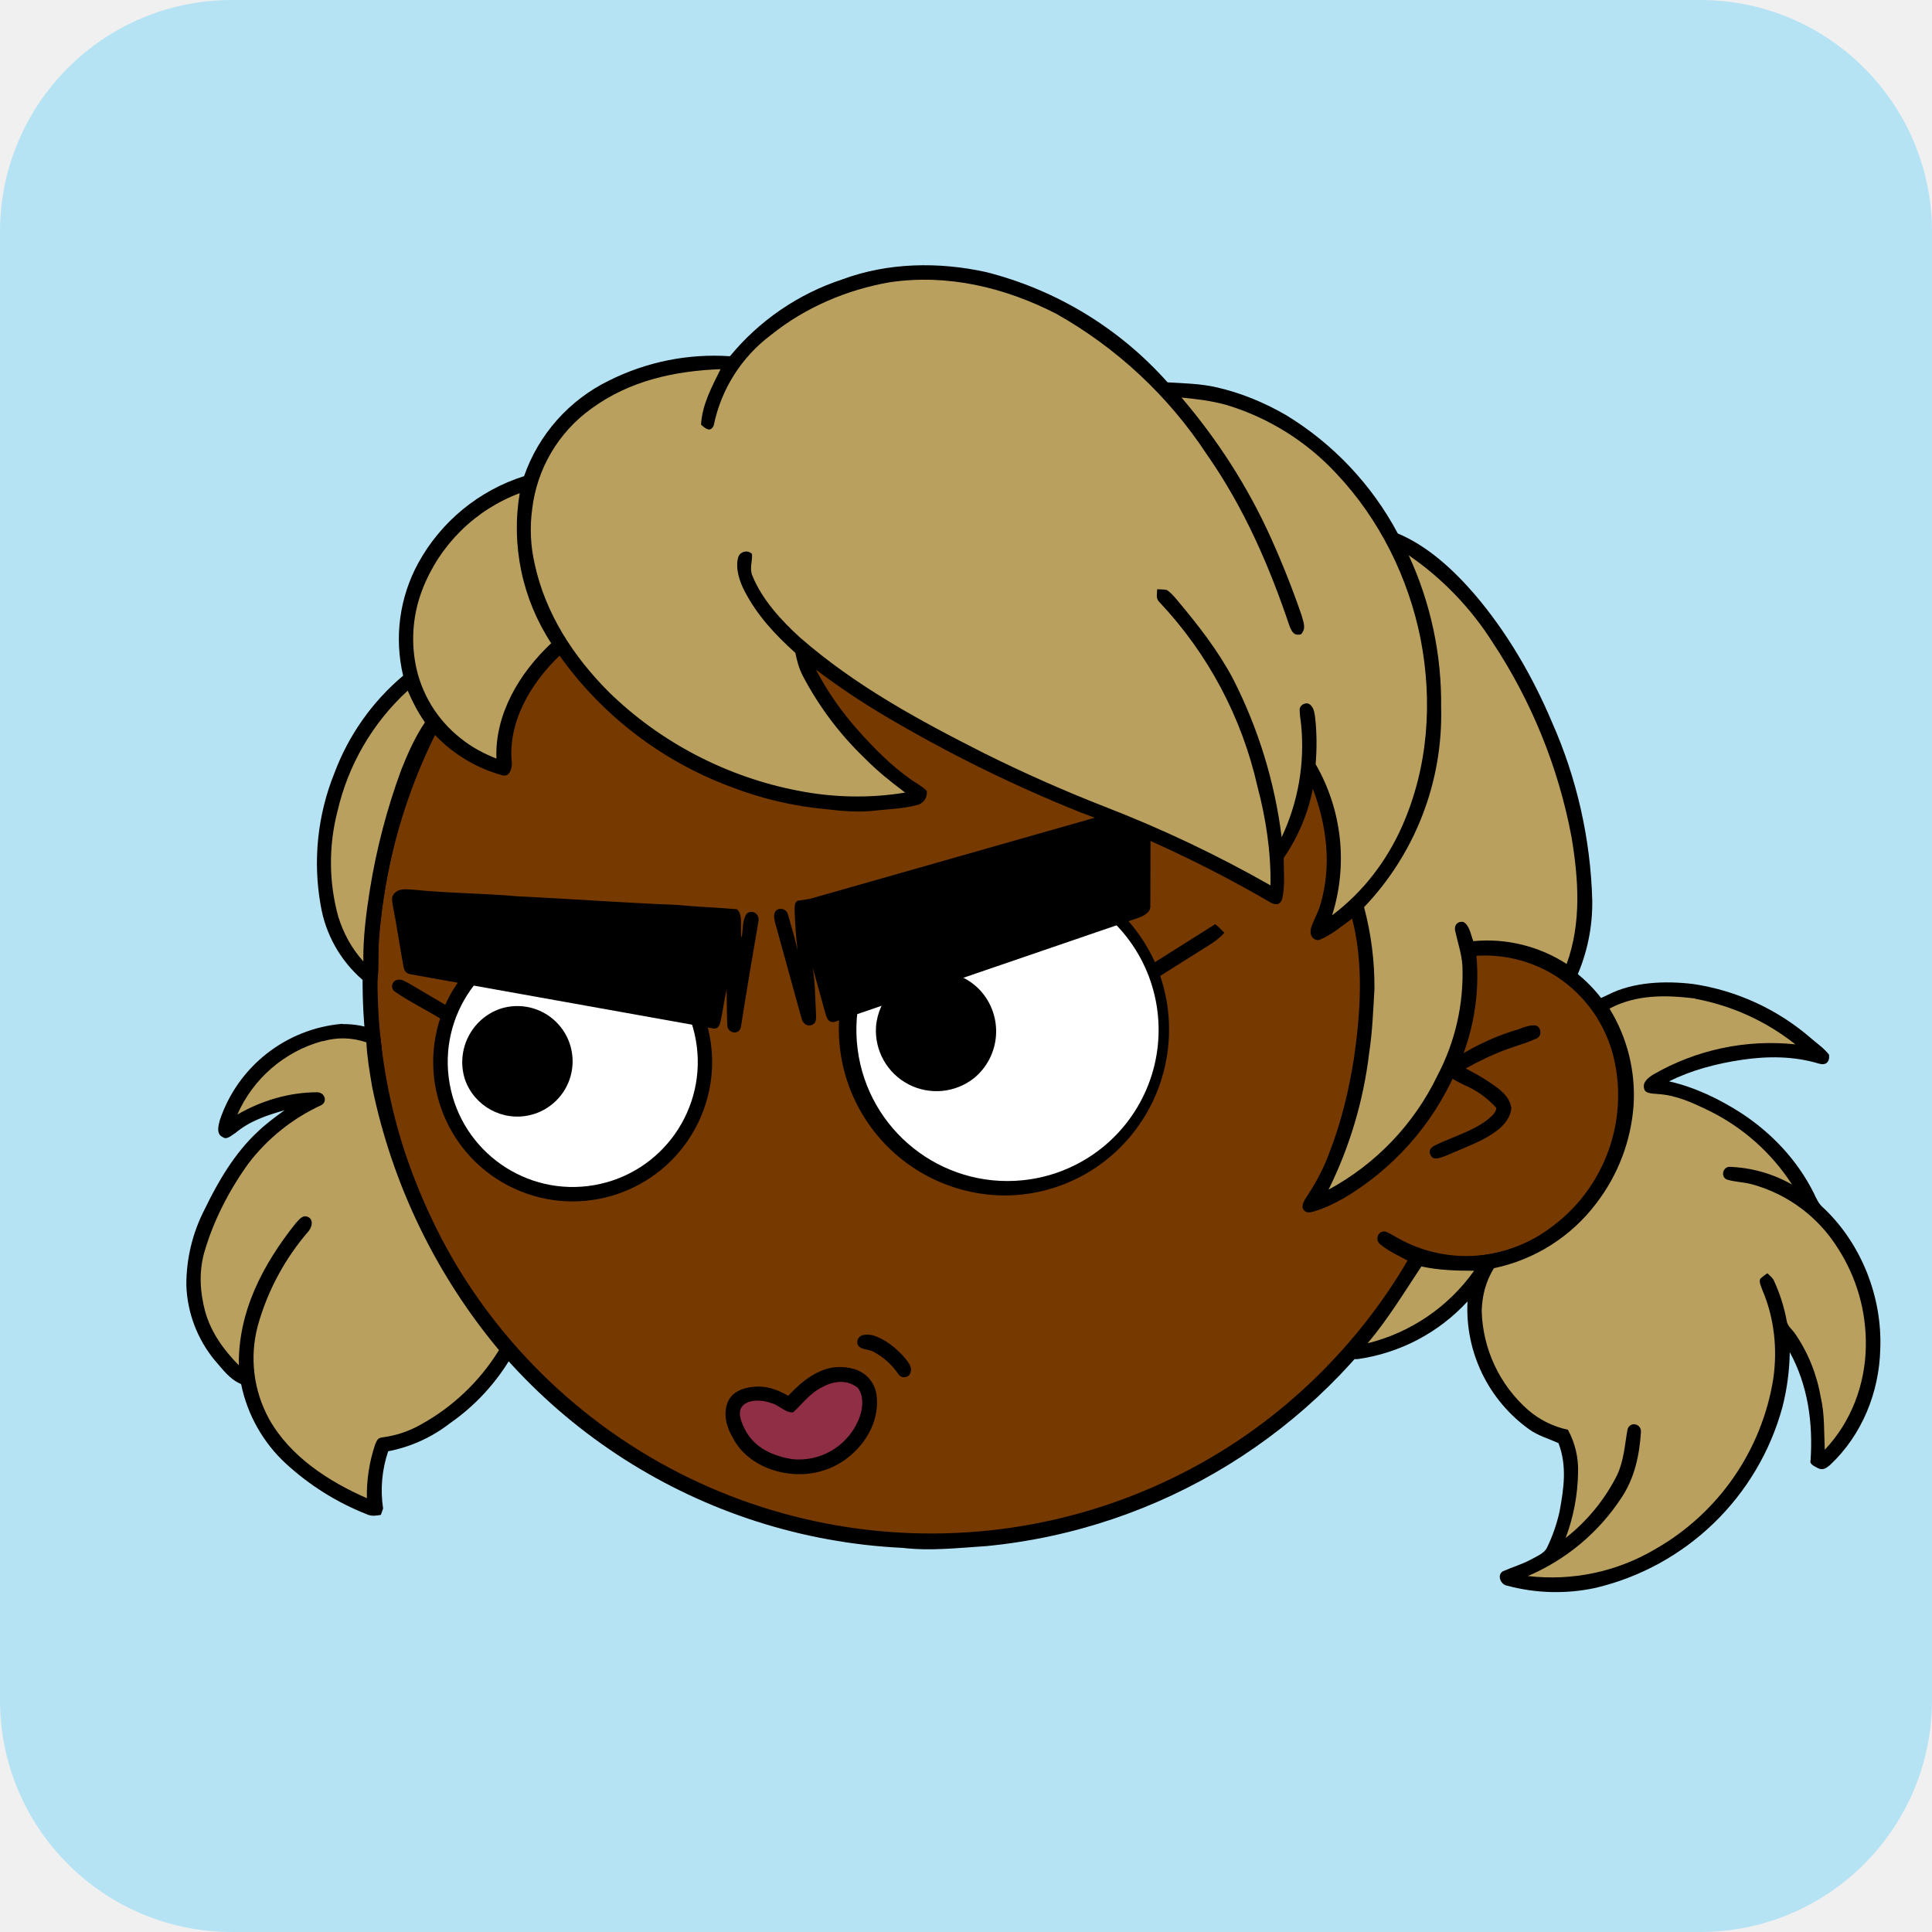
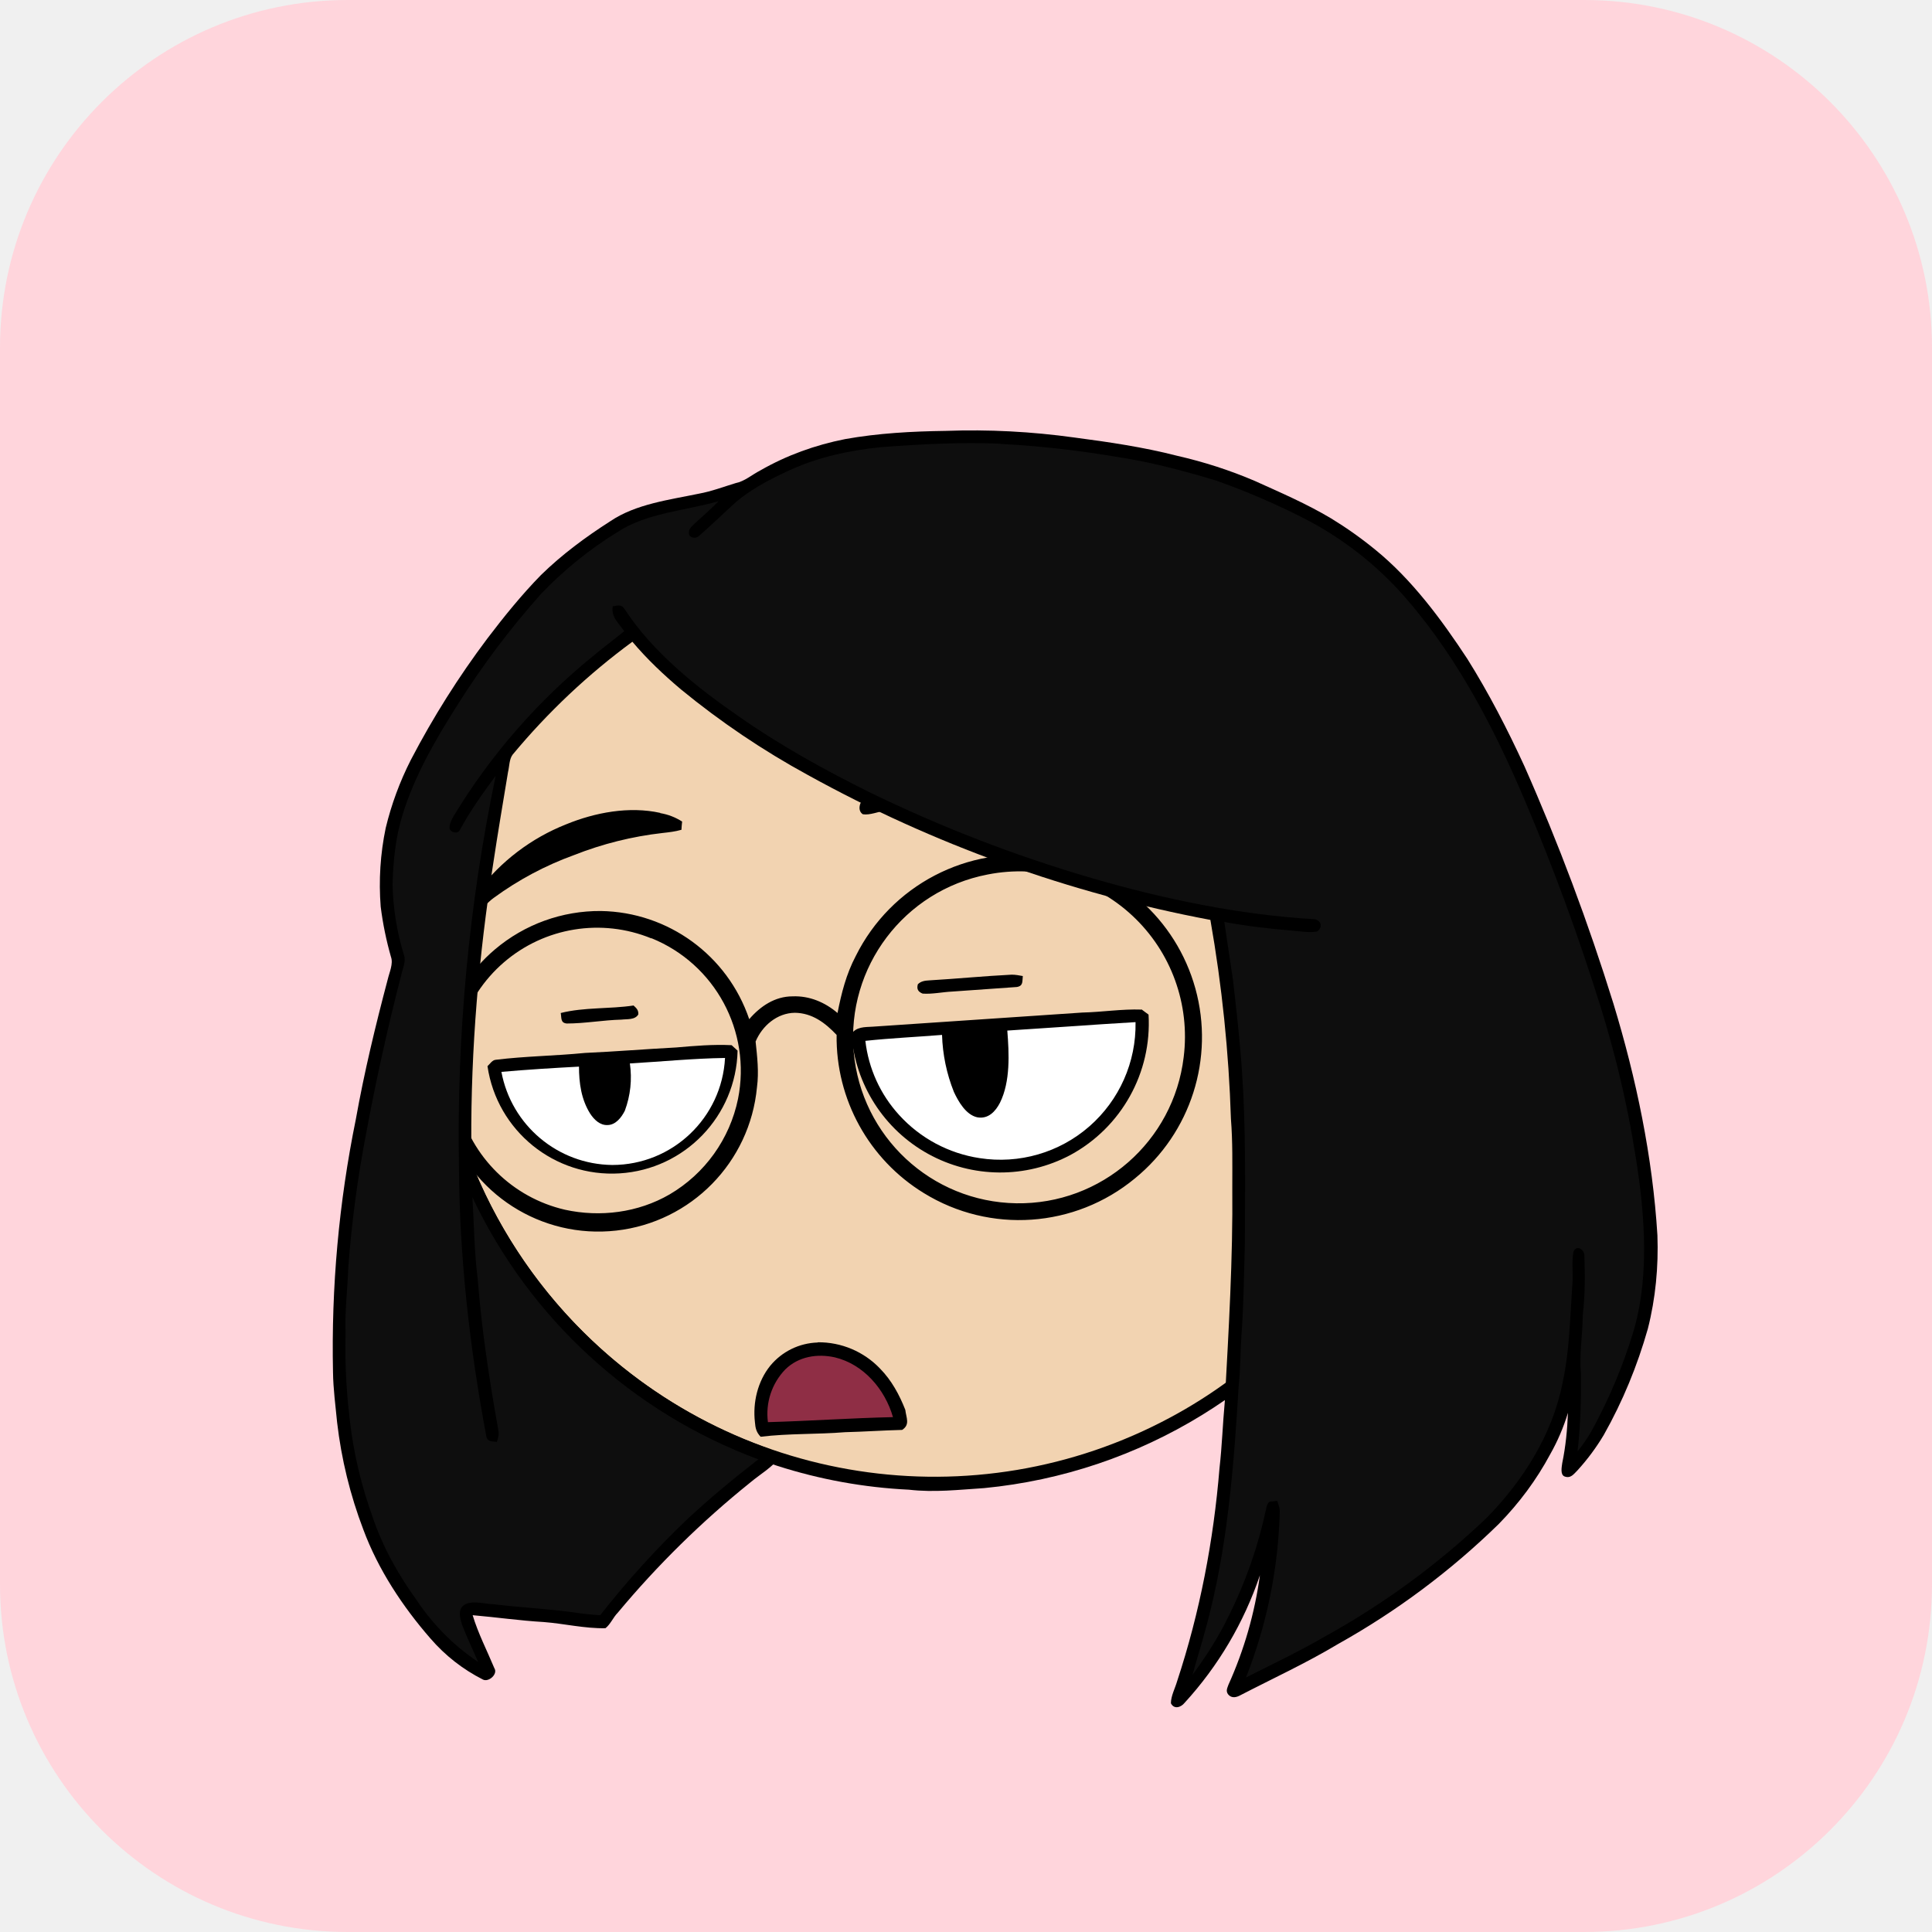
<svg xmlns="http://www.w3.org/2000/svg" viewBox="0 0 762 762" fill="none" shape-rendering="auto">
  <mask id="viewboxMask">
-     <rect width="762" height="762" rx="91.44" ry="91.44" x="0" y="0" fill="#fff" />
+     <rect width="762" height="762" rx="137.16" ry="137.16" x="0" y="0" fill="#fff" />
  </mask>
  <g mask="url(#viewboxMask)">
-     <rect fill="#b6e3f4" width="762" height="762" x="0" y="0" />
-     <path d="M396 164.8a224.8 224.8 0 0 1 104.8 42.4c6.2 4.9 12.5 9.4 18 15a225.4 225.4 0 0 1 71.8 149 58.5 58.5 0 0 1 50.9 42.2 71 71 0 0 1-27.6 76.5c-11 7.7-24.5 12-38 11.7-5 0-10-1.6-15-1.8-1.9 2.2-3.3 4.9-4.8 7.3A223.3 223.3 0 0 1 389 609.8c-11 .7-21.9 2-33 .7a223.7 223.7 0 0 1-178.8-342.3A223.4 223.4 0 0 1 352 163.5c14.6-1.4 29.4-.3 44 1.3Z" fill="#000" />
-     <path fill-rule="evenodd" clip-rule="evenodd" d="M498.8 213.2A216 216 0 0 0 363 169c-13-.2-26.2 1.6-39 4a218 218 0 0 0-113.6 365.5 218.5 218.5 0 0 0 260.4 40.2c35-18.8 64.2-47.3 84.4-81.5l-3-1.6c-2.8-1.4-5.7-3-8-5-2.2-2-.3-5.8 2.7-4.7 1.5.7 3 1.6 4.4 2.4a55 55 0 0 0 59.6-3.6 64.5 64.5 0 0 0 25-69.8 53.1 53.1 0 0 0-24-31 52.6 52.6 0 0 0-47-2.8c-1.6.8-3.4 1.5-5 1.3-2.5-.2-2.8-4.2-.6-5.2 8-4 16.5-5.6 25.4-6.4a217 217 0 0 0-72-146.4c-4.4-4-8.7-8.1-13.9-11.3Zm107.6 196.2c2-1.2 1.3-5.1-1.4-5-2 0-4.2.8-6.2 1.6l-1.4.4a95.1 95.1 0 0 0-25.5 12.4c-2.2 2-2.2 4.4.1 6.2a92 92 0 0 0 5.2 2.8 36 36 0 0 1 13 9.2c-.2 1.9-2 3.4-3.4 4.5l-.2.2c-3.9 3-8.8 5-13.6 7-2.5 1-4.9 2-7.1 3.1-1.7.8-2.6 2.2-1.6 3.9 1 2 3.2 1.1 5 .5l.6-.2 5.4-2.3c5.4-2.3 11-4.5 15.4-8 2.7-2.1 5.1-5.1 5.4-8.7-.5-3.4-2.7-5.7-5.3-7.8a83 83 0 0 0-11.6-7.2l-1.1-.6c5.4-3 10.8-5.6 16.6-7.7l5-1.7a52 52 0 0 0 6.7-2.6Z" fill="#763900" />
-     <g transform="translate(-161 -83)">
-       <path d="M559 424.1a65.3 65.3 0 0 1 57.5 38.4l23.8-15c1.3 1 2.4 2.2 3.6 3.4-3.2 3.6-7.1 5.4-11 8l-14.3 9a65.8 65.8 0 0 1-18 69.8 64.6 64.6 0 0 1-42.6 16.8 65.7 65.7 0 0 1-61.5-90 65.1 65.1 0 0 1 62.5-40.4Z" fill="#000" />
-       <path d="M549.3 430.3a59.6 59.6 0 1 1 15.1 118.2 59.6 59.6 0 0 1-15.1-118.2Z" fill="#fff" />
-       <path d="M414 454a55 55 0 1 1-79.4 30.7c-5.8-3.6-12.1-6.6-17.7-10.5-2-1.1-1.5-4.2.7-4.7 1.6-.5 3.1.6 4.6 1.3l14.4 8.5A55.2 55.2 0 0 1 414 454Z" fill="#000" />
-       <path d="M378.3 453.3a49.3 49.3 0 1 1 17.2 97.1 49.3 49.3 0 0 1-17.2-97.1Z" fill="#fff" />
-       <path d="M527.3 466.2a24 24 0 0 1 20.2 7.3 23.9 23.9 0 0 1-2.3 34.7 23.9 23.9 0 0 1-38.7-20.2 23.8 23.8 0 0 1 20.8-21.8ZM358.5 480.8a21.8 21.8 0 1 1 11.6 42 21.9 21.9 0 0 1-25.7-14 22.3 22.3 0 0 1 14.1-28Z" fill="#000" />
+     <rect fill="#ffd5dc" width="762" height="762" x="0" y="0" />
+     <g transform="translate(38.1 38.1) scale(0.9)">
+       <path d="M396 164.8a224.8 224.8 0 0 1 104.8 42.4c6.2 4.9 12.5 9.4 18 15a225.4 225.4 0 0 1 71.8 149 58.5 58.5 0 0 1 50.9 42.2 71 71 0 0 1-27.6 76.5c-11 7.7-24.5 12-38 11.7-5 0-10-1.6-15-1.8-1.9 2.2-3.3 4.9-4.8 7.3A223.3 223.3 0 0 1 389 609.8c-11 .7-21.9 2-33 .7a223.7 223.7 0 0 1-178.8-342.3A223.4 223.4 0 0 1 352 163.5c14.6-1.4 29.4-.3 44 1.3Z" fill="#000" />
+       <path fill-rule="evenodd" clip-rule="evenodd" d="M498.8 213.2A216 216 0 0 0 363 169c-13-.2-26.2 1.6-39 4a218 218 0 0 0-113.6 365.5 218.5 218.5 0 0 0 260.4 40.2c35-18.8 64.2-47.3 84.4-81.5l-3-1.6c-2.8-1.4-5.7-3-8-5-2.2-2-.3-5.8 2.7-4.7 1.5.7 3 1.6 4.4 2.4a55 55 0 0 0 59.6-3.6 64.5 64.5 0 0 0 25-69.8 53.1 53.1 0 0 0-24-31 52.6 52.6 0 0 0-47-2.8c-1.6.8-3.4 1.5-5 1.3-2.5-.2-2.8-4.2-.6-5.2 8-4 16.5-5.6 25.4-6.4a217 217 0 0 0-72-146.4c-4.4-4-8.7-8.1-13.9-11.3Zm107.6 196.2c2-1.2 1.3-5.1-1.4-5-2 0-4.2.8-6.2 1.6l-1.4.4a95.1 95.1 0 0 0-25.5 12.4c-2.2 2-2.2 4.4.1 6.2a92 92 0 0 0 5.2 2.8 36 36 0 0 1 13 9.2c-.2 1.9-2 3.4-3.4 4.5l-.2.2c-3.9 3-8.8 5-13.6 7-2.5 1-4.9 2-7.1 3.1-1.7.8-2.6 2.2-1.6 3.9 1 2 3.2 1.1 5 .5l.6-.2 5.4-2.3c5.4-2.3 11-4.5 15.4-8 2.7-2.1 5.1-5.1 5.4-8.7-.5-3.4-2.7-5.7-5.3-7.8a83 83 0 0 0-11.6-7.2l-1.1-.6c5.4-3 10.8-5.6 16.6-7.7l5-1.7a52 52 0 0 0 6.7-2.6Z" fill="#f2d3b1" />
+       <g transform="translate(-161 -83)">
+         <path d="M562 467.8c1.7 0 3.2.3 4.9.6-.3 2.3.3 4.3-2.6 4.8l-28.3 2c-4.3.2-8.8 1.2-13 .9-2-.8-2.7-2-2.1-4.1 1.4-1.4 3.2-1.6 5-1.7 12-.7 24-1.9 36.1-2.5ZM396.3 481.3c1.3 1.2 2.2 2 2.1 3.9-1.4 2.5-5 2-7.4 2.3-8 .2-16 1.7-24 1.7-2.8-.3-2.2-2.5-2.6-4.6 10.3-2.6 21.4-1.7 32-3.3ZM618.9 483l3.1 2.3a65.6 65.6 0 0 1-34.2 61.5 65.4 65.4 0 0 1-96-53c2.1-3.2 5.8-3 9.2-3.2l92-6.2c8.7-.2 17.2-1.6 25.9-1.3Z" fill="#000" />
+         <path d="M616.3 488.6a59.2 59.2 0 0 1-68.3 59.6 59.7 59.7 0 0 1-35.3-18.9 57.9 57.9 0 0 1-14.8-32.5c11.2-1.2 22.4-1.7 33.6-2.6a73 73 0 0 0 5.2 25c2 4.3 5.3 10 10.2 11.1 4.8.9 8-2.5 10-6.4 4.6-9.3 4-21.5 3.2-31.6 18.7-1.2 37.5-2.6 56.2-3.7Z" fill="#fff" />
+         <path d="M415 499.7c8.1-.7 16.1-1.4 24.3-1l2.6 2.4a55.1 55.1 0 0 1-109.6 6.8c1-.9 2.1-2.7 3.6-2.8 13-1.6 26-1.7 39.1-3 13.4-.6 26.7-1.7 40-2.4Z" fill="#000" />
+         <path d="M436.4 504.3a49.5 49.5 0 0 1-49.4 46.9 50 50 0 0 1-48.6-40.8c11.3-1 22.7-1.7 34-2.3 0 7.2 1 14.4 4.9 20.6 1.7 2.6 4.3 5.2 7.7 5 3.5-.1 6-3.3 7.5-6.3a42 42 0 0 0 2.2-20.7c13.9-.8 27.8-2.2 41.7-2.4Z" fill="#fff" />
+       </g>
+       <g transform="translate(-161 -83)">
+         <path d="M545 378.5c24.7 1 48 9 69.5 21 2.2 1.3 4.9 2.5 6.8 4.3 1.3 2.4-.4 5.1-3.2 4.2a234.2 234.2 0 0 0-51-12c-20.4-2.4-40-3.7-60.3-.1-3.2.4-6.9 2.1-10 1.6-2.7-1.7-1.3-6.1 1.2-7.4a78.6 78.6 0 0 1 47-11.6ZM408 397c3.5.6 6.6 1.8 9.6 3.7a54 54 0 0 0-.3 3.6c-2.7.8-5.5 1.1-8.2 1.4a152 152 0 0 0-38.9 9.7 140.6 140.6 0 0 0-35.1 18.7c-2.9 2-4.2 4.8-8.1 4.4l-1.5-2.6c.9-1.6 1.6-3.2 2.7-4.7a90 90 0 0 1 38.6-29.3c12.7-5.2 27.6-8 41.2-5Z" fill="#000" />
+       </g>
+       <g transform="translate(-161 -83)">
+         <path d="M477 628.9a37.2 37.2 0 0 1 27.4 11.6c5 5.1 8.4 11.4 11 18 .4 3.5 2.2 6.5-1.4 8.8-8.4.2-16.7.8-25 1-12.3 1-24.7.5-37 2-1.9-2-2.3-3.8-2.5-6.4-1-8.6 1.2-17.9 6.7-24.7A28 28 0 0 1 477 629Z" fill="#000" />
+         <path d="M484.5 635.5c12.6 3 22 14 25.5 26.2-18.3.4-36.6 1.7-54.8 2.2a28 28 0 0 1 7.6-23.1c5.8-5.7 14-7 21.7-5.3Z" fill="#8F2E45" />
+       </g>
+       <g transform="translate(-161 -83)" />
+       <g transform="translate(-161 -83)">
+         <path fill-rule="evenodd" clip-rule="evenodd" d="M577 416.1a79.9 79.9 0 0 1 39 141 79.6 79.6 0 0 1-92.5 6.4 80 80 0 0 1-38.2-69.3c-5-5.3-10.7-9.6-18.3-9.7-7.8.1-14.3 5.7-17.2 12.6.7 6.7 1.5 13.3.6 20a69.8 69.8 0 0 1-135.8 15.3 69.7 69.7 0 0 1 21-75.7 71 71 0 0 1 46.4-16.8 69.8 69.8 0 0 1 65 47.4c4.9-5.7 11.3-10 19-10 7.4-.3 14.2 2.6 19.7 7.3 1.7-8.7 3.8-17 8-25a80 80 0 0 1 83.3-43.5Zm-25.5 7.8a72.4 72.4 0 0 1 85.9 80 72.7 72.7 0 1 1-85.9-80Zm-147.4 28a62.6 62.6 0 1 0-37.9 118.9c15.5 3.4 32.1 1.3 45.9-6.7a63.3 63.3 0 0 0 30-41.9 62.7 62.7 0 0 0-38-70.4Z" fill="#000" />
+       </g>
+       <g transform="translate(-161 -83)">
+         <path d="M533 229.5c18.9-.7 37.8.3 56.5 2.9 15.2 2 30.2 4.2 45 8 11.8 2.7 23 6.3 34 11 11.5 5.2 22.7 10 33.6 16.5 6.7 4.1 13.2 8.7 19.3 13.7 16 13 29 30.6 40.3 47.8 9.4 15 17.6 30.9 25 47a962.7 962.7 0 0 1 39 104c10 32.8 17.2 67.2 19.3 101.6.5 13.7-.8 27.7-4.2 41-4.6 16.2-11 31.8-19.3 46.5A95.6 95.6 0 0 1 810 685c-1.7 1.7-3 3.7-5.7 2.7-2-.8-1.2-4.3-1-5.9 1.5-7.3 2.2-14.5 2.5-22A89.9 89.9 0 0 1 798 678c-6 11.2-13.6 21.4-22.5 30.5a333.7 333.7 0 0 1-70.4 52.6c-14 8.4-28.8 15.2-43.3 22.7-1.8.9-3.7 1-5-.7-1-1.5-.3-2.6.2-4.1a173.5 173.5 0 0 0 13.8-48 157.2 157.2 0 0 1-33 55.9c-1.6 2-4.6 3-6 .2 0-3.2 1.8-6.5 2.7-9.6 10-30.3 16-61.7 18.6-93.5 1.1-9.6 1.4-19.3 2.3-29 1.7-31.2 3.6-62.7 3.3-94 0-10 .2-20-.6-30a615 615 0 0 0-9-87.2 590.7 590.7 0 0 1-176.4-63.5 357.4 357.4 0 0 1-55.6-37.5c-7.6-6.4-14.9-13.3-21.3-20.9a295.7 295.7 0 0 0-52.5 49.5c-1.5 2-1.4 5.2-2 7.6-2.2 13.4-4.5 26.8-6.5 40.2-6.3 40.2-9.8 81-9.6 121.8.2 4.2-.4 8.6 1.4 12.4a218.9 218.9 0 0 0 128.8 122.1c2.2.7 3.6 1.8 5.2 3.5-3.3 4.6-8.8 7.7-13.2 11.4a409.5 409.5 0 0 0-58 57c-2 2-3.2 5.1-5.4 6.8-9 .2-18-2-27-2.7-10.4-.6-20.8-2.1-31.2-3 2.4 8 6.3 15.5 9.5 23.2 1.7 2.6-2.5 6.3-5 5a75 75 0 0 1-23-18c-12.2-14-22.9-30.2-29.4-47.7a194.9 194.9 0 0 1-11.5-47c-.7-7.3-1.7-14.6-1.8-22a501.2 501.2 0 0 1 10-110.8c3.7-20.7 8.6-41 14-61.4.7-3 2.5-6.8 1.4-9.8a146 146 0 0 1-4.5-22 122 122 0 0 1 2.2-34.5 136 136 0 0 1 11-29.8 384 384 0 0 1 33.6-53.3c7.3-9.6 15-19.1 23.4-27.7 9.2-9 19.6-16.7 30.4-23.6 11.2-7.6 26-9.4 38.9-12.1 5.5-1 10.7-3 16-4.6 4-.8 7.2-3.7 10.9-5.6 11.5-6.6 24-11.1 37.1-13.7 14.5-2.6 29.3-3.4 44-3.6Z" fill="#000" />
+         <path d="M557 235.2c20.5 1 40.8 3.7 61 7.4 11.3 2.3 22.6 5.3 33.7 8.7a319 319 0 0 1 37.8 16.2 150 150 0 0 1 41.2 30.8c24.6 26.6 42 59.7 56.1 92.9a964 964 0 0 1 33.3 90.7A463.6 463.6 0 0 1 837 558c2.8 21.3 3.7 45-2.4 65.8A226.3 226.3 0 0 1 816 668c-1.7 3-3.8 6-6 8.7 1.3-11.2 1.6-22.5 1.5-33.7-.8-8.7.7-17.3.8-26 1-8.7 1-17.3.7-26 .1-2.8-3.5-5-4.8-1.8-.9 4.7 0 10-.5 14.8-1 14-1.2 29-4.3 42.8-4.4 22.5-17.4 43-33.4 59.2a342.3 342.3 0 0 1-71 52c-11.2 6.5-22.8 12-34.3 17.8a212.6 212.6 0 0 0 14.8-72.8c0-1.7-.6-3-1.1-4.6l-3.5.4c-.9 1-1.2 2-1.4 3.2a196.1 196.1 0 0 1-16.5 47.1c-4.4 9.1-9.8 17.4-15.7 25.5 1.8-6.8 4-13.5 5.8-20.4 9.4-34 12.3-71 14.4-106.2.8-7.3.7-14.7 1.2-22 1-13.3 1.1-26.6 1.5-40 .1-25.4.5-51.2-1.3-76.5-.9-13.2-2.4-26.3-3.9-39.4l-3.8-25.4c9.8 1.8 19.8 3 29.8 3.8 3.5.3 7.4 1 10.8.4 2.6-1.7 2-4.8-1-5.4-32.8-1.9-66-8.8-97.6-18a616.3 616.3 0 0 1-98-37.9c-19.5-9.7-39-20.5-56.8-33-18.4-12.7-37.7-28.1-50-47-1.4-2.2-3-1.6-5.2-1.2-.8 4.8 2.6 7.2 5 10.9-4.4 3.6-9 7-13.3 10.6a271.2 271.2 0 0 0-61.5 70.5c-.7 1.4-1.7 3-1.7 4.6-.4 2.3 3.4 3.5 4.5 1.4 4.5-8.4 10-16 15.7-23.8A771.8 771.8 0 0 0 319.8 552c.2 39.6 4.7 79.3 12 118.2.6 2.5 2.6 2 4.6 2.4.7-1.9 1-3.5.6-5.5-3.9-21.8-7.3-44-9-66.1-1.5-11.8-1.6-23.8-2.3-35.6A225.5 225.5 0 0 0 451 680.2c-10.7 8.3-21 16.8-30.9 26a393.7 393.7 0 0 0-38.4 42.3c-3.8-.2-7.5-.6-11.3-1.2-11.8-1.6-23.7-2.2-35.5-3.6-4-.1-9.3-1.9-12.8.3-3 2-1.8 6-.9 8.8 2.1 5.5 4.7 10.8 7 16.2a97.7 97.7 0 0 1-27-27.2c-8.2-11.3-15-23.6-19.4-36.8a190.7 190.7 0 0 1-9.1-36.2c-2-14.5-3-29.1-2.6-43.8-.4-9.7.9-19.3 1.2-29 1.5-19.8 4.1-39.5 7.9-59 4.3-23.2 9.4-46.2 15.3-69 .6-2.8 2.2-6 1.2-8.8a112.8 112.8 0 0 1-5-31.2c.3-10.2 1.3-20.2 4.3-30 5.2-17.1 14.4-33 23.9-48a365 365 0 0 1 36.9-49.1A167.8 167.8 0 0 1 389 274c12.9-8.6 30-9.5 44.6-13.7-3.4 3.4-6.9 6.6-10.4 9.7-1 1-2.8 2.4-2.6 4-.4 2.2 2.7 3 4.2 1.7 5-4.4 9.8-8.9 14.6-13.4 7-6.6 16.1-11.3 24.7-15.3 13-6 26.7-9 41-10.4 17.3-1.3 34.5-2.2 52-1.5Z" fill="#0e0e0e" />
+       </g>
+       <g transform="translate(-161 -83)" />
    </g>
-     <g transform="translate(-161 -83)">
-       <path d="M613.5 401.5c1.6 1 1.1 2.9 1.3 4.5l-.1 34c.3 2.8-2.5 4.2-4.7 5l-120 41.1c-2.5.2-2.9-1.7-3.5-3.6l-5-18c1 5.8 1 11.7 1.3 17.5 0 1.4.5 4-1 4.9-2 1.4-4 0-4.6-2l-10.6-38.4c-.4-1.8-.7-3.9 1.3-4.9 2.2-.5 3.5.5 4 2.5 1.3 4.5 2.6 9 3.7 13.7-.7-5.3-1-10.5-1.2-15.8 0-1.3-.1-3.7 1.7-3.8l4.4-.7 123.6-35.2c3.3-.9 6-2.1 9.4-.8ZM324 433.9c13.6 1.4 27.4 1.4 41 2.6 21 1 42.1 2.6 63.1 3.4 7.8.8 15.6 1 23.5 1.7 2.8 2.1 1 8 1.9 11.3.6-3 .2-7 2-9.5 2-1.8 5-.1 4.7 2.6-2.4 14-4.8 28.1-7 42.2-.8 2.9-4.5 2.5-5.3-.2-.3-5-.2-9.9-.3-14.8-1 4.3-1.5 8.7-2.5 13-.4 1.6-1.2 2.8-3 2.4l-119-21.3c-1.8-.2-2.8-1.5-3-3.3-1.5-8-2.6-16-4.2-24-.2-1.7-.7-3.1.6-4.6 2.1-2.2 4.7-1.6 7.5-1.5Z" fill="#000" />
-     </g>
-     <g transform="translate(-161 -83)">
-       <path d="M505 609.6c4.7 1.3 9 4.7 12.2 8.2 1.4 1.7 3.6 3.9 3 6.2-.4 2.5-3.7 3-5 .8a27.5 27.5 0 0 0-9.4-8.5c-2.3-1.5-6.8-.6-6.7-4.2.5-3 3.6-2.9 6-2.5ZM498 623c5 1.5 8.4 5.8 8.8 11 1.3 13.2-9.4 25.8-21.8 29.2-12.4 3.7-28.8-1-35-13.2-2.5-4.2-3.8-9.2-2-14 1.8-4 5.8-5.6 10-6 5-.6 9.5 1 13.9 3.5 3.8-4 7.7-7.6 12.9-9.8 4-1.8 9-2 13.2-.7Z" fill="#000" />
-       <path d="M499 630c3.2 3.5 2.2 9.6.4 13.5a25.5 25.5 0 0 1-26 15c-7.2-1.2-14.2-4.1-18.1-10.8-1.4-2.6-3.4-6.6-2-9.4 2.2-3.8 8.7-3.2 12.2-1.8 2.8.7 5.6 4 8.4 3.5 3.7-3.5 6.5-7.4 11.2-9.8 4.3-2.4 9.6-3.3 13.8-.1Z" fill="#8F2E45" />
-     </g>
-     <g transform="translate(-161 -83)" />
-     <g transform="translate(-161 -83)" />
-     <g transform="translate(-161 -83)">
-       <path d="M549.9 190.3a142.6 142.6 0 0 1 71.6 43.5c6.7.4 13 .5 19.5 2 9.6 2.2 18.7 6 27.2 10.9a121.5 121.5 0 0 1 44.1 46.7c11.9 5 22 14.4 30.3 24 12.8 15 22.9 32.4 30.5 50.4A186 186 0 0 1 789 438a72 72 0 0 1-6.3 30.6c-1.2 2.5-3 2.3-5.1.9a50 50 0 0 0-34.3-9.7 88.5 88.5 0 0 1-8.2 46.1 108.7 108.7 0 0 1-44.3 49.8c-4 2.2-8.3 4.3-12.7 5.4-1.8.3-3-.3-3.4-2 0-2.1 1.7-4 2.7-5.7a78.8 78.8 0 0 0 8-16c4.6-11.8 7.6-24.3 9.6-36.9 2.6-18 3.9-37.3-.7-55.2-4.2 3-8.4 6.7-13.2 8.5-2.7 0-3.7-2.5-3-4.8 1-3.2 2.8-6 3.7-9.3 4.5-15.3 2.5-31-3-45.6a73.1 73.1 0 0 1-11.5 27.3c0 5.3.6 11-.6 16.2-1 2.8-3.1 2.3-5.2 1a488.7 488.7 0 0 0-74.6-35.3 559.7 559.7 0 0 1-77-38 292.8 292.8 0 0 1-27.1-18.2c4.5 8.6 10 16.5 16.5 23.8 6.5 7.3 13.2 14.1 21.2 19.7 2 1.4 4.3 2.6 6 4.3a5 5 0 0 1-4.2 5.7c-4.9 1.3-10.2 1.5-15.2 2-6.6.9-13.2.4-19.8-.4a139 139 0 0 1-38.4-9 145 145 0 0 1-67.2-51.6c-11.3 10.8-20.6 26.3-18.8 42.5 0 2.2-1 5.4-3.7 4.7a57.5 57.5 0 0 1-26.7-16c-4.6 7.5-7.8 15.7-10.6 24a251.6 251.6 0 0 0-11.4 55.2c-.6 6.3.3 12.4-.8 18.7-2.2 0-4.1.2-5.9-1.4a49.7 49.7 0 0 1-16.3-29.1 94.8 94.8 0 0 1 5.4-52.3 92.5 92.5 0 0 1 27.1-38.4A62.6 62.6 0 0 1 326 305a72.6 72.6 0 0 1 41.7-34.2 66.2 66.2 0 0 1 33.5-37.7 92.6 92.6 0 0 1 47.7-9.6 96.3 96.3 0 0 1 44.3-30.3c18-6.7 38.1-7 56.7-2.9ZM828.8 471.1a91.6 91.6 0 0 1 46.6 21.5c2.3 2 5.1 3.9 7 6.4.3 2.9-1.2 4.3-4 3.5-10-3-20.2-3-30.4-1.5-10 1.5-19.7 4-28.7 8.5 10.2 2.3 19.9 7 28.6 12.6 12 7.9 22 18.5 28.5 31.5 1 2.2 2 4.4 4 6 14.8 14.1 23 35 22.2 55.4-.4 17.1-7.2 34-19.8 45.8-1.4 1.2-2.8 2.2-4.7 1.3-1-.6-3.5-1.5-3-3 1-14.9-1-29.6-8.2-42.8A93 93 0 0 1 864 638a100.4 100.4 0 0 1-73.8 71.3 74.2 74.2 0 0 1-34.8-.9c-2.5-.4-4-4-1.8-5.6 3.8-1.7 7.7-2.8 11.4-4.8 2.1-1.2 5.2-2.4 6.2-4.7a65 65 0 0 0 4.9-14.1c1.7-9.3 3-17.9-.4-27-3.9-1.8-8-2.9-11.5-5.4a58.4 58.4 0 0 1-24.4-50.5 72.7 72.7 0 0 1-43 22.7c-1.8.2-4.1 0-4.5-2.2-.4-1.4 0-2.4 1-3.5a257 257 0 0 0 24.4-35.7c.8-1.7 3.8-.9 5.3-.7a60.8 60.8 0 0 0 69.3-32.7 60.8 60.8 0 0 0-1.4-60.1 7.7 7.7 0 0 1-1.6-6l6-2.8c10-5.1 22.6-5.5 33.5-4.2ZM296 486.9c4.5 0 9.4.6 13.4 2.8 2 1 1.6 3.4 2 5.3.9 12.4 3.7 24.4 7.2 36.2 6 19.4 14.4 38 24.9 55.3 5.2 8.3 10.7 16.4 17.4 23.6 2 2.3 3.7 4.6 2 7.7a83 83 0 0 1-24.5 26.6 57.3 57.3 0 0 1-24.3 11 48 48 0 0 0-2 22.6l-.9 2.5c-1.9.3-3.5.6-5.4-.2a103 103 0 0 1-32-20 58.6 58.6 0 0 1-17.7-31.4c-4.7-2-7.2-5.8-10.5-9.5a49.2 49.2 0 0 1-11.1-29.4 64.6 64.6 0 0 1 7.3-30.2c5.2-10.8 11.8-22 20.7-30.3 3.3-3.2 7-5.9 10.7-8.6-7 2-13.7 4.2-19.4 9-1.3.7-3.4 2.9-4.9 1.6-2.7-1.1-1.8-4.5-1.2-6.7a56 56 0 0 1 48.3-38Z" fill="#000" />
-       <g fill="#b9a05f">
-         <path d="M577.5 206.7a172 172 0 0 1 59.4 55.4c14.7 21 24.7 44 32.8 68.1 1 2.2 1.7 3.6 4.4 3 2.2-2.3 1-4.7.3-7.4a353.8 353.8 0 0 0-12.3-31c-9-19.9-21-38.5-35.1-55 6.1.6 12.1 1.3 18 3a97.7 97.7 0 0 1 43.1 27c17 18 28.4 41.1 33.2 65.2 4.8 24.9 3 50.6-7.3 73.9-6.2 13.9-15.4 25.9-27.6 35.1a74.4 74.4 0 0 0-6.5-59.6c.5-6 .5-12.3-.2-18.4-.2-1.7-.5-3.8-1.9-5-1.4-1.4-4.3-.1-4.2 2 0 2 .4 4 .6 6a84.6 84.6 0 0 1-7.7 44.2 189 189 0 0 0-19.2-62.5c-6-11.3-13.8-21.2-22-31-1.2-1.4-2.5-3-4.1-4-1.2-.3-2.5-.2-3.8-.3 0 2-.7 3.6 1 5.2a156 156 0 0 1 38.5 72.4c3.4 12.8 5.4 26 5.2 39.2a487.3 487.3 0 0 0-65.3-31A582.2 582.2 0 0 1 549 380c-25.7-13-50.6-26.5-72.4-45.5-7.4-6.7-15-15-18.8-24.3-1.3-3 0-5.6-.2-8.7-1.7-1.8-4.9-1-5.5 1.5-1.1 4.3.6 9.4 2.6 13.2 5 9.6 12 17.1 20 24.3.6 3 1.4 6.1 2.9 9A126.2 126.2 0 0 0 502 382c4.9 5 10.4 9.4 16 13.6-13.8 2.3-28.2 2-42-.7-28-5.3-54.5-19-74.9-39-14-14-25-31-29.2-50.4a60.1 60.1 0 0 1-1-21.7 56.9 56.9 0 0 1 23.3-39.6c15-11 32.7-14.9 51-15.6-3.4 6.9-7.3 14-7.7 21.9 1.6 1.4 3.7 3.3 5 .3a59.4 59.4 0 0 1 22.6-35.7c13.4-10.8 30-17.9 47-20.8 22.7-3.3 45 2 65.4 12.4Z" />
-         <path d="M366 277.4a83 83 0 0 0 12.4 59.3c-12.5 11.7-22.3 28-21.6 45.5-5-2-9.8-4.5-14.1-8a48.7 48.7 0 0 1-17.8-29.2 53.9 53.9 0 0 1 2.7-29.5 66 66 0 0 1 38.4-38ZM716.6 302a119 119 0 0 1 33 34.2 209.3 209.3 0 0 1 31.2 76.8c2.8 16.7 4 34-1.9 50.2a57.6 57.6 0 0 0-36.8-9c-1-2.4-1.5-6.4-4-7.6-2.2-.3-3.6 1.2-3.2 3.4 1 4.7 2.6 9.1 2.9 14a86 86 0 0 1-9.8 43.1 101 101 0 0 1-43 45.1 165.7 165.7 0 0 0 16-53.8c1.3-8.4 1.6-17 2.1-25.4a122 122 0 0 0-4.1-32.2 110 110 0 0 0 30.4-78.8 139 139 0 0 0-12.8-60ZM321.8 355.4c1.9 4.4 4 8.5 6.8 12.5-3.9 5.8-6.7 12.1-9.3 18.6a252.6 252.6 0 0 0-12.4 47.3c-1.5 9.4-2.7 18.9-2.6 28.4-4.7-5.3-7.8-11-9.9-17.7a80.6 80.6 0 0 1-.3-41.5 92.9 92.9 0 0 1 27.7-47.6ZM829.5 476.9a90 90 0 0 1 39.6 18 92.6 92.6 0 0 0-56.2 12c-2 1.3-4.2 3-3.4 5.6.4 2 4 1.8 5.5 2 7.3.5 13.5 3.4 19.9 6.5a82 82 0 0 1 32.9 29.2 53.7 53.7 0 0 0-24.8-7c-2.5.2-3.4 3.8-1 5 3.2 1 6.7 1 10 1.9a58 58 0 0 1 33.8 25.1 69 69 0 0 1 11.1 38.8c-.2 15-5.8 29.9-16.2 40.8-.3-6.8 0-14.1-1.6-20.8a63.2 63.2 0 0 0-10.1-25c-1.3-1.8-3-3-3.3-5a66.7 66.7 0 0 0-5-15.8c-.5-1.2-1.7-2.1-2.6-3-1 .6-2 1.4-2.8 2.1-.7 1.4.4 3.2.8 4.5 4.7 11 6 23.2 4.3 35a94.5 94.5 0 0 1-46.4 67.1 80.2 80.2 0 0 1-50.4 10.7 83 83 0 0 0 37-31c5.1-7.7 7-16.6 7.6-25.7.3-3.4-4.3-4.5-5.3-1.1-1.1 6.2-1.4 12.2-4.1 18a73.4 73.4 0 0 1-20.3 24.8 76.5 76.5 0 0 0 4.9-25.6 33 33 0 0 0-4-17.1 35.3 35.3 0 0 1-15.6-7.7 53.9 53.9 0 0 1-18.4-39.2c.2-6.2 1.6-11.5 4.8-16.8a68 68 0 0 0 40.4-25.6 72 72 0 0 0 14.7-38.6 65 65 0 0 0-9.5-38.2c10.6-5.6 22-5.4 33.7-4ZM288.2 493.7c6-1.7 11.5-1.5 17.3.4.3 6 1.3 11.8 2.3 17.7a236.2 236.2 0 0 0 50 103.7 83.6 83.6 0 0 1-30.9 29.4 41 41 0 0 1-15 5c-2 .2-2.3 1.3-3 3a62.6 62.6 0 0 0-3.2 21c-15.1-6.6-30.2-16.4-38.5-31.1a49.8 49.8 0 0 1-4.5-37 96.5 96.5 0 0 1 20-37.2c1.5-1.8 2.1-5-.7-5.8-2-.5-3.2 1.5-4.4 2.7-12.9 16.2-22.7 34.8-22.4 56-6-6.1-11-13-13.3-21.3-2-7.5-2.5-15.3-.4-23 3.6-12.6 9.8-24.6 17.4-35.2a76.3 76.3 0 0 1 29-23.2c2.4-1.6 1-5-1.8-5-11 0-22 3.3-31.5 8.8a51.6 51.6 0 0 1 33.6-29ZM721.6 582.5c6.9 1.5 13.8 1.7 20.8 1.7a73 73 0 0 1-42 28.6c8-9.5 14.4-20 21.2-30.3Z" />
-       </g>
-     </g>
-     <g transform="translate(-161 -83)" />
  </g>
</svg>
